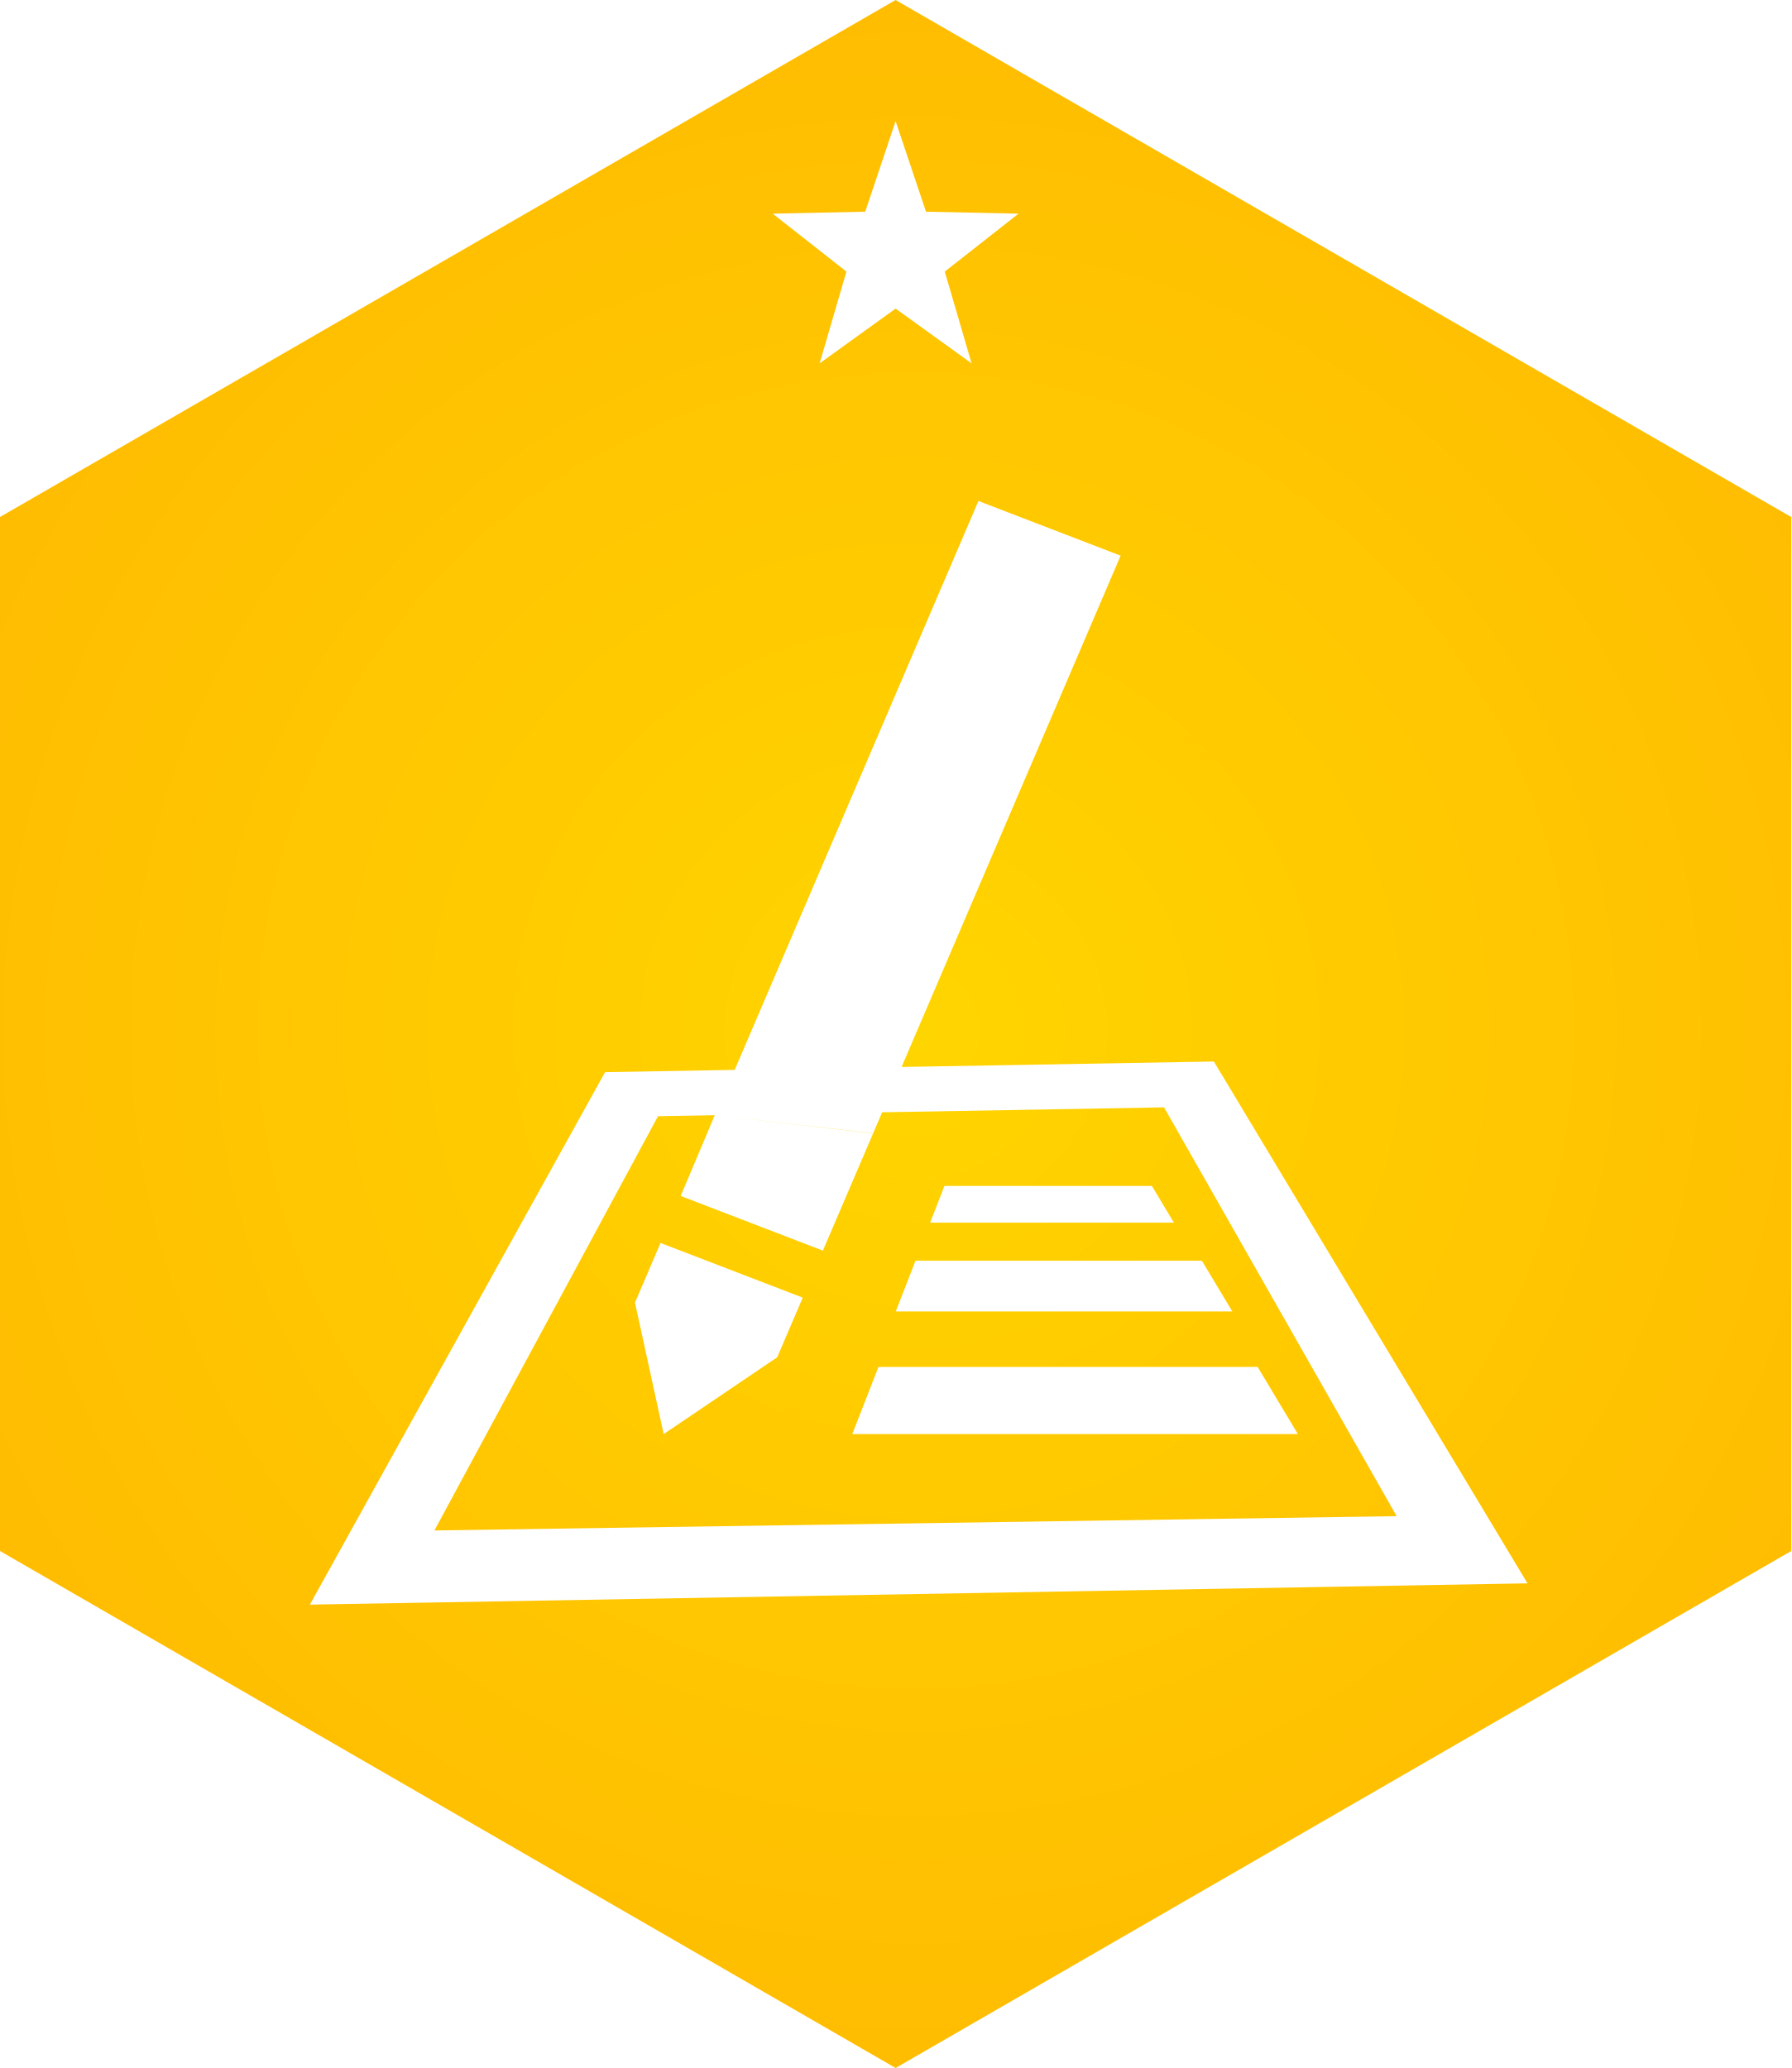
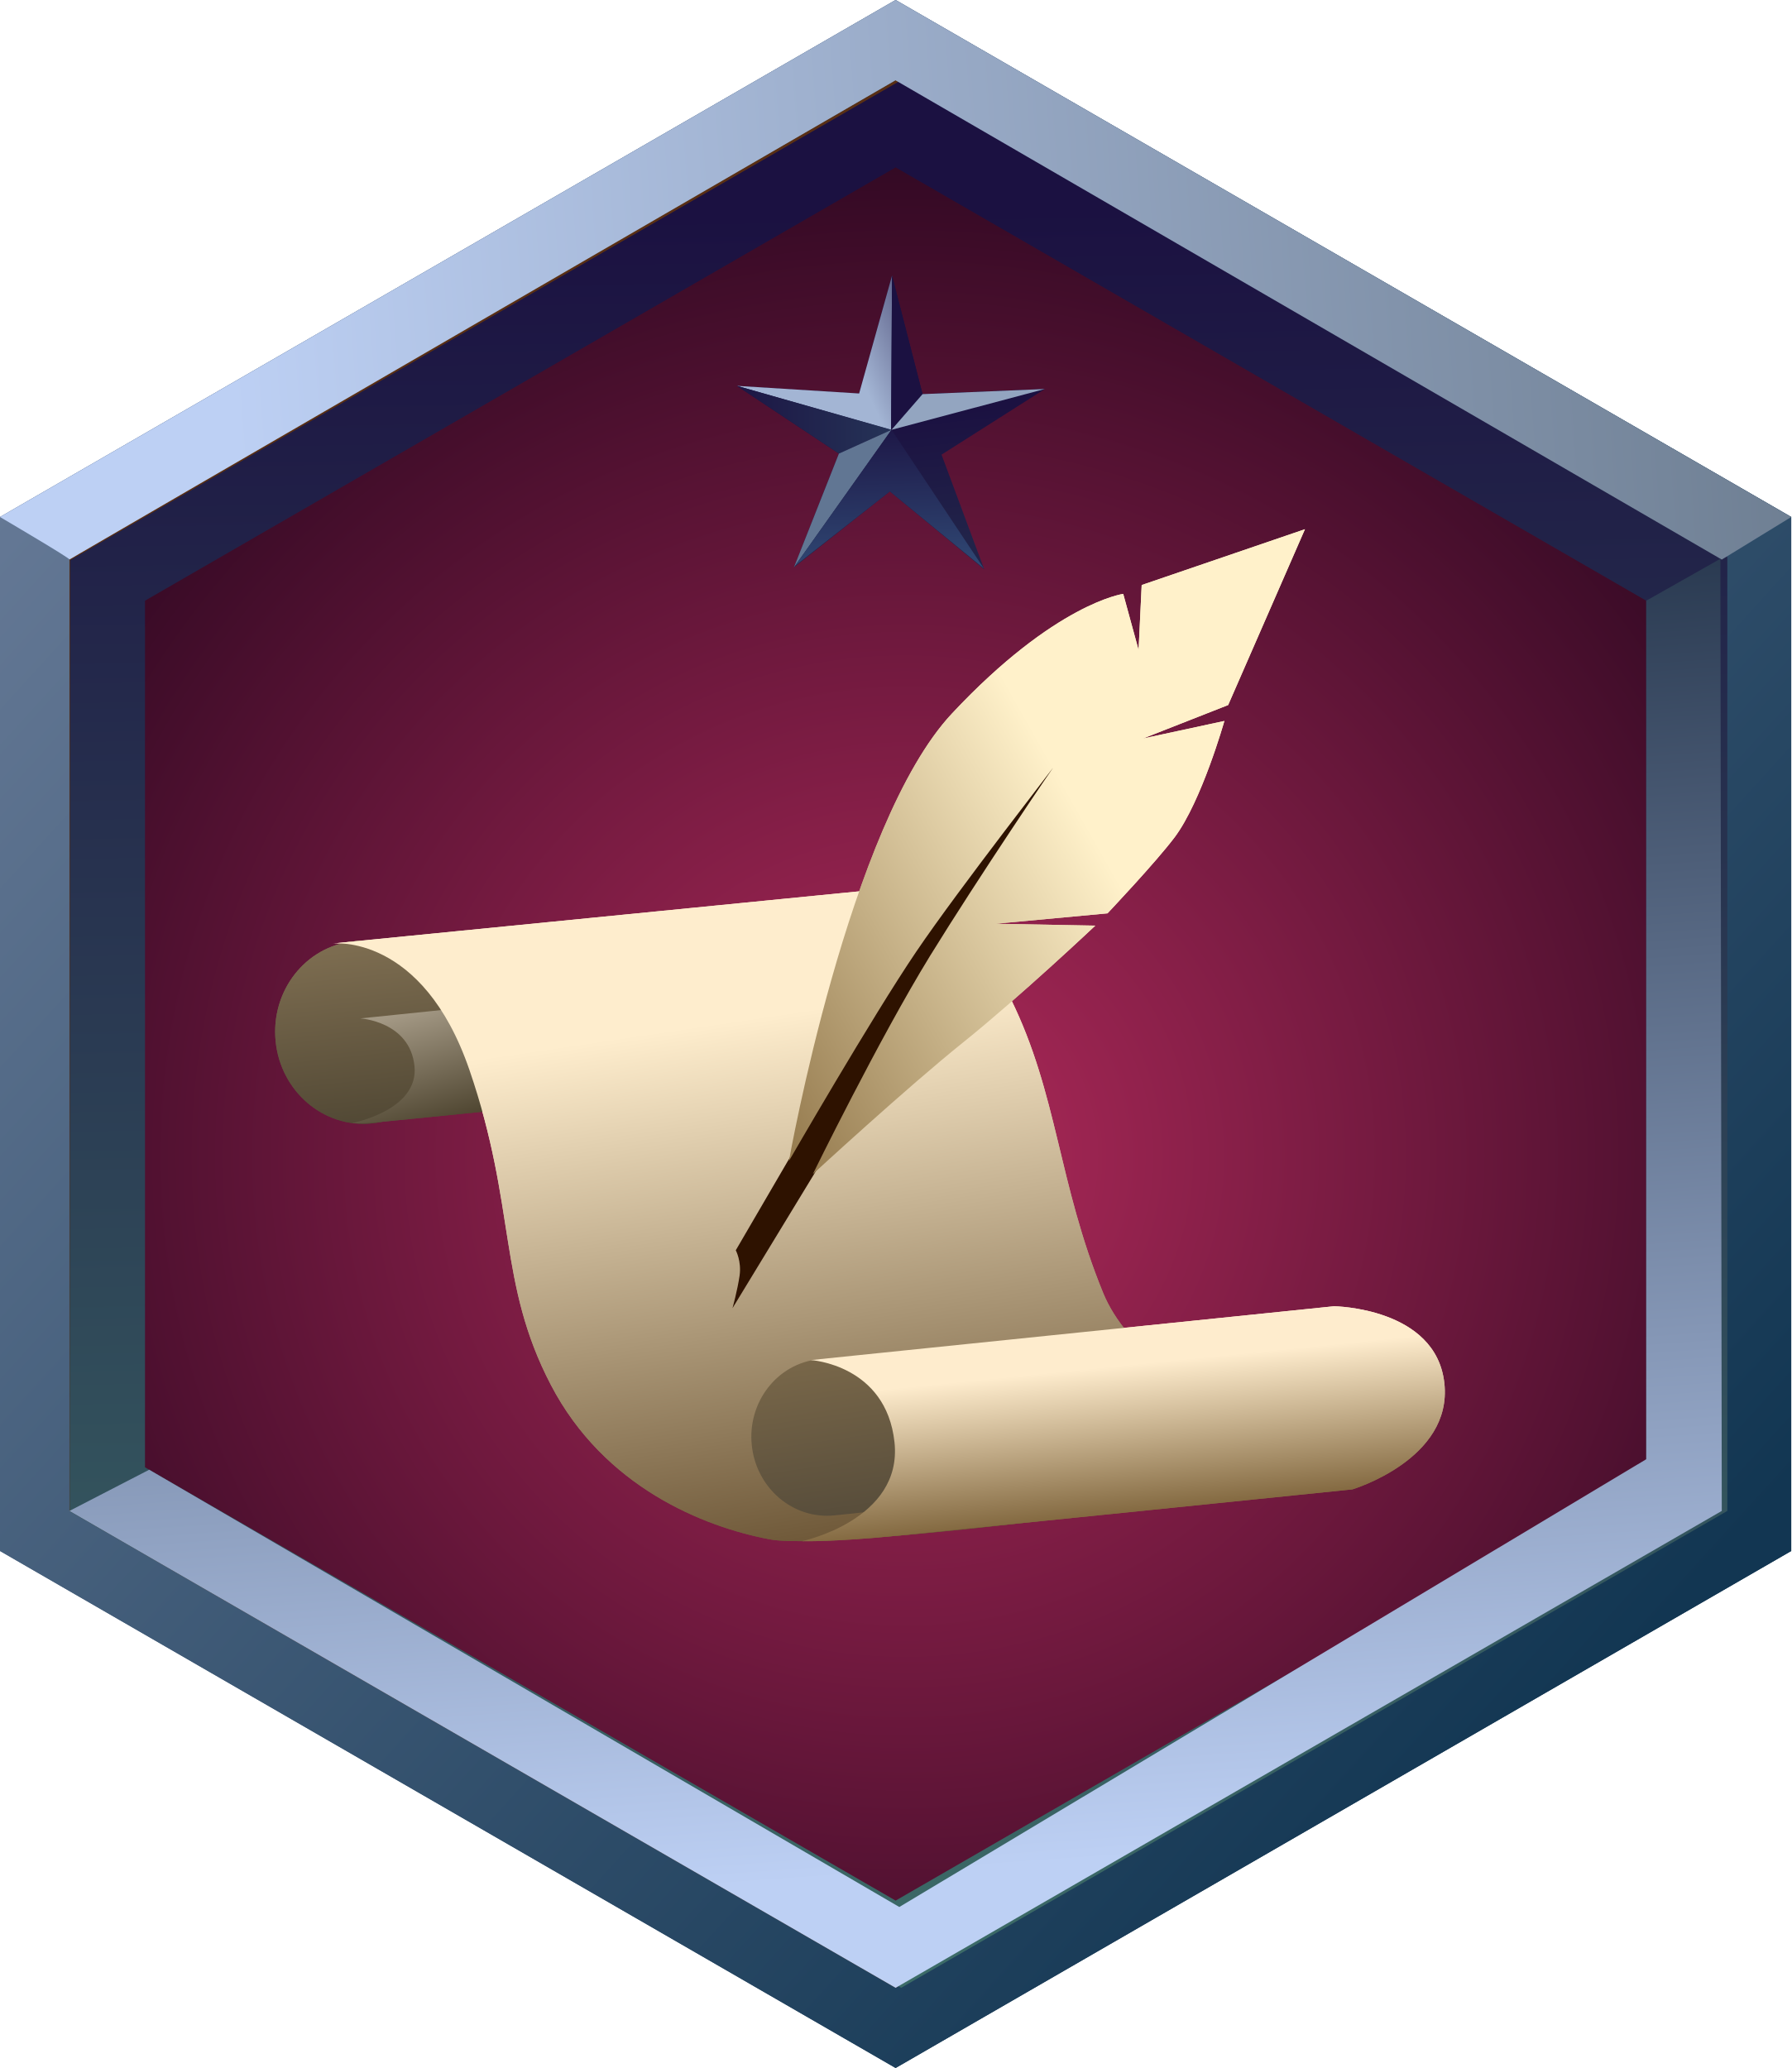
- <svg xmlns="http://www.w3.org/2000/svg" version="1.1" width="246.829" height="285.013" viewBox="854.319,503.486,246.829,285.013">
-   <defs id="element-71">
-     <radialGradient cx="980.538" cy="645.511" r="152.118" gradientUnits="userSpaceOnUse" id="color-1">
-       <stop offset="0" stop-color="#ffd500" id="element-72" />
-       <stop offset="1" stop-color="#ffbb01" id="element-73" />
+ <svg xmlns="http://www.w3.org/2000/svg" version="1.1" width="247.954" height="286.312" viewBox="1231.832,491.249,247.954,286.312">
+   <defs id="element-451">
+     <linearGradient x1="1362.39" y1="567.335" x2="1360.376" y2="548.797" gradientUnits="userSpaceOnUse" id="color-1">
+       <stop offset="0" stop-color="#a0590b" id="element-452" />
+       <stop offset="1" stop-color="#2e1200" id="element-453" />
+     </linearGradient>
+     <linearGradient x1="1346.4" y1="531.859" x2="1366.594" y2="523.247" gradientUnits="userSpaceOnUse" id="color-2">
+       <stop offset="0" stop-color="#f4ab1f" id="element-454" />
+       <stop offset="1" stop-color="#a96e0c" id="element-455" />
+     </linearGradient>
+     <linearGradient x1="1371.466" y1="547.414" x2="1356.992" y2="536.013" gradientUnits="userSpaceOnUse" id="color-3">
+       <stop offset="0" stop-color="#8e5f11" id="element-456" />
+       <stop offset="1" stop-color="#2e1200" id="element-457" />
+     </linearGradient>
+     <linearGradient x1="1373.829" y1="546.014" x2="1328.316" y2="547.775" gradientUnits="userSpaceOnUse" id="color-4">
+       <stop offset="0" stop-color="#854408" id="element-458" />
+       <stop offset="1" stop-color="#2e1200" id="element-459" />
+     </linearGradient>
+     <linearGradient x1="1356.211" y1="587.416" x2="1355.538" y2="547.346" gradientUnits="userSpaceOnUse" id="color-5">
+       <stop offset="0" stop-color="#854408" id="element-460" />
+       <stop offset="1" stop-color="#351601" id="element-461" />
+     </linearGradient>
+     <linearGradient x1="1189.858" y1="533.846" x2="1429.674" y2="751.563" gradientUnits="userSpaceOnUse" id="color-6">
+       <stop offset="0" stop-color="#7384a1" id="element-462" />
+       <stop offset="1" stop-color="#123652" id="element-463" />
+     </linearGradient>
+     <linearGradient x1="1298.676" y1="802.017" x2="1293.719" y2="521.611" gradientUnits="userSpaceOnUse" id="color-7">
+       <stop offset="0" stop-color="#41796d" id="element-464" />
+       <stop offset="1" stop-color="#1b1141" id="element-465" />
+     </linearGradient>
+     <radialGradient cx="1357.112" cy="651.306" r="168.08" gradientUnits="userSpaceOnUse" id="color-8">
+       <stop offset="0" stop-color="#b12a5a" id="element-466" />
+       <stop offset="1" stop-color="#170218" id="element-467" />
    </radialGradient>
+     <linearGradient x1="1261.066" y1="509.275" x2="1526.061" y2="489.305" gradientUnits="userSpaceOnUse" id="color-9">
+       <stop offset="0" stop-color="#bdd0f4" id="element-468" />
+       <stop offset="1" stop-color="#5c6c7c" id="element-469" />
+     </linearGradient>
+     <linearGradient x1="1346.26" y1="751.424" x2="1332.978" y2="566.045" gradientUnits="userSpaceOnUse" id="color-10">
+       <stop offset="0" stop-color="#bdd0f4" id="element-470" />
+       <stop offset="1" stop-color="#203046" id="element-471" />
+     </linearGradient>
+     <linearGradient x1="1361.331" y1="566.177" x2="1359.503" y2="548.622" gradientUnits="userSpaceOnUse" id="color-11">
+       <stop offset="0" stop-color="#212349" id="element-472" />
+       <stop offset="1" stop-color="#1b1141" id="element-473" />
+     </linearGradient>
+     <linearGradient x1="1346.614" y1="533.961" x2="1365.347" y2="525.42" gradientUnits="userSpaceOnUse" id="color-12">
+       <stop offset="0" stop-color="#a3b5d4" id="element-474" />
+       <stop offset="1" stop-color="#1b1141" id="element-475" />
+     </linearGradient>
+     <linearGradient x1="1369.771" y1="547.366" x2="1356.232" y2="537.734" gradientUnits="userSpaceOnUse" id="color-13">
+       <stop offset="0" stop-color="#1b1141" id="element-476" />
+       <stop offset="1" stop-color="#1b1141" id="element-477" />
+     </linearGradient>
+     <linearGradient x1="1371.719" y1="546.815" x2="1330.39" y2="547.694" gradientUnits="userSpaceOnUse" id="color-14">
+       <stop offset="0" stop-color="#2c4a66" id="element-478" />
+       <stop offset="1" stop-color="#1b1141" id="element-479" />
+     </linearGradient>
+     <linearGradient x1="1356.068" y1="583.691" x2="1354.911" y2="548.025" gradientUnits="userSpaceOnUse" id="color-15">
+       <stop offset="0" stop-color="#3c6a93" id="element-480" />
+       <stop offset="1" stop-color="#1b1141" id="element-481" />
+     </linearGradient>
+     <linearGradient x1="1362.39" y1="567.335" x2="1360.376" y2="548.797" gradientUnits="userSpaceOnUse" id="color-16">
+       <stop offset="0" stop-color="#a0590b" id="element-482" />
+       <stop offset="1" stop-color="#2e1200" id="element-483" />
+     </linearGradient>
+     <linearGradient x1="1346.4" y1="531.859" x2="1366.594" y2="523.247" gradientUnits="userSpaceOnUse" id="color-17">
+       <stop offset="0" stop-color="#f4ab1f" id="element-484" />
+       <stop offset="1" stop-color="#a96e0c" id="element-485" />
+     </linearGradient>
+     <linearGradient x1="1371.466" y1="547.414" x2="1356.992" y2="536.013" gradientUnits="userSpaceOnUse" id="color-18">
+       <stop offset="0" stop-color="#8e5f11" id="element-486" />
+       <stop offset="1" stop-color="#2e1200" id="element-487" />
+     </linearGradient>
+     <linearGradient x1="1373.829" y1="546.014" x2="1328.316" y2="547.775" gradientUnits="userSpaceOnUse" id="color-19">
+       <stop offset="0" stop-color="#854408" id="element-488" />
+       <stop offset="1" stop-color="#2e1200" id="element-489" />
+     </linearGradient>
+     <linearGradient x1="1356.211" y1="587.416" x2="1355.538" y2="547.346" gradientUnits="userSpaceOnUse" id="color-20">
+       <stop offset="0" stop-color="#854408" id="element-490" />
+       <stop offset="1" stop-color="#351601" id="element-491" />
+     </linearGradient>
+     <linearGradient x1="1189.858" y1="533.846" x2="1429.674" y2="751.563" gradientUnits="userSpaceOnUse" id="color-21">
+       <stop offset="0" stop-color="#7384a1" id="element-492" />
+       <stop offset="1" stop-color="#123652" id="element-493" />
+     </linearGradient>
+     <linearGradient x1="1298.676" y1="802.017" x2="1293.719" y2="521.611" gradientUnits="userSpaceOnUse" id="color-22">
+       <stop offset="0" stop-color="#41796d" id="element-494" />
+       <stop offset="1" stop-color="#1b1141" id="element-495" />
+     </linearGradient>
+     <radialGradient cx="1357.112" cy="651.306" r="168.08" gradientUnits="userSpaceOnUse" id="color-23">
+       <stop offset="0" stop-color="#b12a5a" id="element-496" />
+       <stop offset="1" stop-color="#170218" id="element-497" />
+     </radialGradient>
+     <linearGradient x1="1261.066" y1="509.275" x2="1526.061" y2="489.305" gradientUnits="userSpaceOnUse" id="color-24">
+       <stop offset="0" stop-color="#bdd0f4" id="element-498" />
+       <stop offset="1" stop-color="#5c6c7c" id="element-499" />
+     </linearGradient>
+     <linearGradient x1="1346.26" y1="751.424" x2="1332.978" y2="566.045" gradientUnits="userSpaceOnUse" id="color-25">
+       <stop offset="0" stop-color="#bdd0f4" id="element-500" />
+       <stop offset="1" stop-color="#203046" id="element-501" />
+     </linearGradient>
+     <linearGradient x1="1361.331" y1="566.177" x2="1359.503" y2="548.622" gradientUnits="userSpaceOnUse" id="color-26">
+       <stop offset="0" stop-color="#212349" id="element-502" />
+       <stop offset="1" stop-color="#1b1141" id="element-503" />
+     </linearGradient>
+     <linearGradient x1="1346.614" y1="533.961" x2="1365.347" y2="525.42" gradientUnits="userSpaceOnUse" id="color-27">
+       <stop offset="0" stop-color="#a3b5d4" id="element-504" />
+       <stop offset="1" stop-color="#1b1141" id="element-505" />
+     </linearGradient>
+     <linearGradient x1="1369.771" y1="547.366" x2="1356.232" y2="537.734" gradientUnits="userSpaceOnUse" id="color-28">
+       <stop offset="0" stop-color="#1b1141" id="element-506" />
+       <stop offset="1" stop-color="#1b1141" id="element-507" />
+     </linearGradient>
+     <linearGradient x1="1371.719" y1="546.815" x2="1330.39" y2="547.694" gradientUnits="userSpaceOnUse" id="color-29">
+       <stop offset="0" stop-color="#2c4a66" id="element-508" />
+       <stop offset="1" stop-color="#1b1141" id="element-509" />
+     </linearGradient>
+     <linearGradient x1="1356.068" y1="583.691" x2="1354.911" y2="548.025" gradientUnits="userSpaceOnUse" id="color-30">
+       <stop offset="0" stop-color="#3c6a93" id="element-510" />
+       <stop offset="1" stop-color="#1b1141" id="element-511" />
+     </linearGradient>
+     <linearGradient x1="1277.41" y1="609.422" x2="1282.32" y2="654.818" gradientUnits="userSpaceOnUse" id="color-31">
+       <stop offset="0" stop-color="#94805f" id="element-512" />
+       <stop offset="1" stop-color="#443d2c" id="element-513" />
+     </linearGradient>
+     <linearGradient x1="1288.014" y1="631.489" x2="1292.89" y2="648.924" gradientUnits="userSpaceOnUse" id="color-32">
+       <stop offset="0" stop-color="#a39884" id="element-514" />
+       <stop offset="1" stop-color="#443b26" id="element-515" />
+     </linearGradient>
+     <linearGradient x1="1337.763" y1="631.901" x2="1350.328" y2="716.604" gradientUnits="userSpaceOnUse" id="color-33">
+       <stop offset="0" stop-color="#feedcd" id="element-516" />
+       <stop offset="1" stop-color="#563f1f" id="element-517" />
+     </linearGradient>
+     <linearGradient x1="1343.632" y1="658.974" x2="1350.917" y2="709.29" gradientUnits="userSpaceOnUse" id="color-34">
+       <stop offset="0" stop-color="#977f57" id="element-518" />
+       <stop offset="1" stop-color="#4b4335" id="element-519" />
+     </linearGradient>
+     <linearGradient x1="1382.219" y1="680.791" x2="1385.007" y2="708.498" gradientUnits="userSpaceOnUse" id="color-35">
+       <stop offset="0" stop-color="#feeccd" id="element-520" />
+       <stop offset="1" stop-color="#56390d" id="element-521" />
+     </linearGradient>
+     <linearGradient x1="1374.836" y1="592.296" x2="1318.071" y2="624.419" gradientUnits="userSpaceOnUse" id="color-36">
+       <stop offset="0" stop-color="#fff1ca" id="element-522" />
+       <stop offset="1" stop-color="#896d40" id="element-523" />
+     </linearGradient>
+     <linearGradient x1="1277.41" y1="609.422" x2="1282.32" y2="654.818" gradientUnits="userSpaceOnUse" id="color-37">
+       <stop offset="0" stop-color="#94805f" id="element-524" />
+       <stop offset="1" stop-color="#443d2c" id="element-525" />
+     </linearGradient>
+     <linearGradient x1="1288.014" y1="631.489" x2="1292.89" y2="648.924" gradientUnits="userSpaceOnUse" id="color-38">
+       <stop offset="0" stop-color="#a39884" id="element-526" />
+       <stop offset="1" stop-color="#443b26" id="element-527" />
+     </linearGradient>
+     <linearGradient x1="1337.763" y1="631.901" x2="1350.328" y2="716.604" gradientUnits="userSpaceOnUse" id="color-39">
+       <stop offset="0" stop-color="#feedcd" id="element-528" />
+       <stop offset="1" stop-color="#563f1f" id="element-529" />
+     </linearGradient>
+     <linearGradient x1="1343.632" y1="658.974" x2="1350.917" y2="709.29" gradientUnits="userSpaceOnUse" id="color-40">
+       <stop offset="0" stop-color="#977f57" id="element-530" />
+       <stop offset="1" stop-color="#4b4335" id="element-531" />
+     </linearGradient>
+     <linearGradient x1="1382.219" y1="680.791" x2="1385.007" y2="708.498" gradientUnits="userSpaceOnUse" id="color-41">
+       <stop offset="0" stop-color="#feeccd" id="element-532" />
+       <stop offset="1" stop-color="#56390d" id="element-533" />
+     </linearGradient>
+     <linearGradient x1="1374.836" y1="592.296" x2="1318.071" y2="624.419" gradientUnits="userSpaceOnUse" id="color-42">
+       <stop offset="0" stop-color="#fff1ca" id="element-534" />
+       <stop offset="1" stop-color="#896d40" id="element-535" />
+     </linearGradient>
  </defs>
-   <g fill="url(#color-1)" fill-rule="nonzero" stroke="#000000" stroke-width="0" stroke-linecap="round" stroke-linejoin="round" stroke-miterlimit="10" stroke-dasharray="" stroke-dashoffset="0" font-family="none" font-weight="none" font-size="none" text-anchor="none" id="element-74">
-     <g id="element-75">
-       <path d="M1014.722,656.103l32.054,56.341l-132.593,1.97l30.81,-57.093l7.82,-0.135l-4.698,11.126l19.597,7.537l6.919,-16.151l-21.582,-2.486l21.593,2.46l1.238,-2.89zM952.813,657.187l0.001,-0.001l0.236,0.027l-0.228,-0.026zM937.696,651.25l-40.677,73.387l167.787,-2.932l-43.217,-71.921l-43.034,0.752l30.186,-70.466l-19.597,-7.537l-33.586,78.405zM854.319,574.74l123.414,-71.253l123.414,71.253v142.507l-123.414,71.253l-123.414,-71.253zM1033.167,701.133l-5.551,-9.261h-52.246l-3.608,9.261zM1016.083,671.995l-3.037,-5.066h-28.582l-1.974,5.066zM1024.128,684.228l-4.193,-6.994h-39.459l-2.725,6.994zM961.416,690.548l3.521,-8.219l-19.597,-7.537l-3.521,8.219l3.953,18.122zM977.733,546.017l10.47,7.548l-3.694,-12.649l10.164,-7.984l-12.753,-0.269l-4.188,-12.483l-4.188,12.483l-12.753,0.269l10.164,7.984l-3.694,12.649z" id="CompoundPath 1" />
+   <g fill="none" fill-rule="nonzero" stroke="none" stroke-width="none" stroke-linecap="round" stroke-linejoin="round" stroke-miterlimit="10" stroke-dasharray="" stroke-dashoffset="0" font-family="none" font-weight="none" font-size="none" text-anchor="none" id="element-536">
+     <g stroke="#ff2020" stroke-width="0" id="element-537">
+       <g id="Group 1">
+         <g id="element-538">
+           <path d="M1360.634,544.912l18.645,-0.781l-15.75,10.008l6.504,17.491l-14.386,-11.887l-14.625,11.591l6.86,-17.355l-15.543,-10.327l18.625,1.161l5.019,-17.974z" id="Path 1 1" fill="url(#color-1)" />
+           <path d="M1355.836,550.368l-23.498,-6.716l18.625,1.161l5.019,-17.974z" id="element-539" fill="url(#color-2)" />
+           <path d="M1360.634,544.912l18.645,-0.781l-23.443,6.237l0.146,-23.528z" id="element-540" fill="url(#color-3)" />
+           <path d="M1347.882,553.98l-15.543,-10.327l23.564,6.698z" id="element-541" fill="url(#color-4)" />
+           <path d="M1355.903,550.35l-14.881,20.984l6.86,-17.355z" id="element-542" fill="#be7f0e" />
+           <path d="M1355.647,559.744l-14.461,11.36l14.717,-20.753l14.083,21.154z" id="element-543" fill="url(#color-5)" />
+           <path d="M1360.634,544.912l18.645,-0.781l-23.376,6.219z" id="element-544" fill="#ac7209" />
+         </g>
+         <path d="M1231.832,562.827l123.977,-71.578l123.977,71.578v143.156l-123.977,71.578l-123.977,-71.578z" id="Path 1" fill="url(#color-6)" />
+         <path d="M1241.445,568.377l114.364,-66.028l114.364,66.028v132.056l-114.364,66.028l-114.364,-66.028z" id="element-545" fill="#592f14" />
+         <path d="M1241.54,568.806l115.037,-66.457l114.364,66.028v132.056l-114.364,66.028l-115.097,-65.961z" id="element-546" fill="url(#color-7)" />
+         <path d="M1251.903,574.415l103.906,-59.99l103.906,59.99v119.98l-103.906,59.99l-103.906,-59.99z" id="element-547" fill="url(#color-8)" />
+         <path d="M1470.173,568.721l-114.387,-66.358c0,0 -114.447,66.358 -114.341,66.358c0.421,0 -9.613,-5.893 -9.613,-5.893l123.977,-71.578l123.977,71.578z" id="element-548" fill="url(#color-9)" />
+         <path d="M1252.484,694.731l103.838,60.54l103.392,-61.994v-118.861l10.266,-5.806l0.192,131.824l-114.364,66.028l-114.364,-66.028z" id="element-549" fill="url(#color-10)" />
+       </g>
+     </g>
+     <g stroke="#ff2020" stroke-width="0" id="element-550">
+       <g id="element-551">
+         <path d="M1359.539,545.815l16.931,-0.709l-14.303,9.088l5.906,15.883l-13.063,-10.794l-13.281,10.526l6.229,-15.759l-14.114,-9.378l16.913,1.054l4.558,-16.321z" id="element-552" fill="url(#color-11)" />
+         <path d="M1355.183,550.769l-21.338,-6.098l16.913,1.054l4.558,-16.321z" id="element-553" fill="url(#color-12)" />
+         <path d="M1359.539,545.815l16.931,-0.709l-21.288,5.664l0.133,-21.366z" id="element-554" fill="url(#color-13)" />
+         <path d="M1347.959,554.049l-14.114,-9.378l21.398,6.082z" id="element-555" fill="url(#color-14)" />
+         <path d="M1355.243,550.753l-13.513,19.055l6.229,-15.759z" id="element-556" fill="#617693" />
+         <path d="M1355.011,559.283l-13.132,10.316l13.364,-18.846l12.789,19.21z" id="element-557" fill="url(#color-15)" />
+         <path d="M1359.539,545.815l16.931,-0.709l-21.227,5.648z" id="element-558" fill="#93a5c0" />
+       </g>
+     </g>
+     <g stroke="#ff2020" stroke-width="0" id="element-559">
+       <g id="element-560">
+         <g id="Group 1 1">
+           <path d="M1360.634,544.912l18.645,-0.781l-15.75,10.008l6.504,17.491l-14.386,-11.887l-14.625,11.591l6.86,-17.355l-15.543,-10.327l18.625,1.161l5.019,-17.974z" id="Path 1 1 1" fill="url(#color-16)" />
+           <path d="M1355.836,550.368l-23.498,-6.716l18.625,1.161l5.019,-17.974z" id="element-561" fill="url(#color-17)" />
+           <path d="M1360.634,544.912l18.645,-0.781l-23.443,6.237l0.146,-23.528z" id="element-562" fill="url(#color-18)" />
+           <path d="M1347.882,553.98l-15.543,-10.327l23.564,6.698z" id="element-563" fill="url(#color-19)" />
+           <path d="M1355.903,550.35l-14.881,20.984l6.86,-17.355z" id="element-564" fill="#be7f0e" />
+           <path d="M1355.647,559.744l-14.461,11.36l14.717,-20.753l14.083,21.154z" id="element-565" fill="url(#color-20)" />
+           <path d="M1360.634,544.912l18.645,-0.781l-23.376,6.219z" id="element-566" fill="#ac7209" />
+         </g>
+         <path d="M1231.832,562.827l123.977,-71.578l123.977,71.578v143.156l-123.977,71.578l-123.977,-71.578z" id="element-567" fill="url(#color-21)" />
+         <path d="M1241.445,568.377l114.364,-66.028l114.364,66.028v132.056l-114.364,66.028l-114.364,-66.028z" id="element-568" fill="#592f14" />
+         <path d="M1241.54,568.806l115.037,-66.457l114.364,66.028v132.056l-114.364,66.028l-115.097,-65.961z" id="element-569" fill="url(#color-22)" />
+         <path d="M1251.903,574.415l103.906,-59.99l103.906,59.99v119.98l-103.906,59.99l-103.906,-59.99z" id="element-570" fill="url(#color-23)" />
+         <path d="M1470.173,568.721l-114.387,-66.358c0,0 -114.447,66.358 -114.341,66.358c0.421,0 -9.613,-5.893 -9.613,-5.893l123.977,-71.578l123.977,71.578z" id="element-571" fill="url(#color-24)" />
+         <path d="M1252.484,694.731l103.838,60.54l103.392,-61.994v-118.861l10.266,-5.806l0.192,131.824l-114.364,66.028l-114.364,-66.028z" id="element-572" fill="url(#color-25)" />
+       </g>
+     </g>
+     <g stroke="#ff2020" stroke-width="0" id="element-573">
+       <g id="element-574">
+         <path d="M1359.539,545.815l16.931,-0.709l-14.303,9.088l5.906,15.883l-13.063,-10.794l-13.281,10.526l6.229,-15.759l-14.114,-9.378l16.913,1.054l4.558,-16.321z" id="element-575" fill="url(#color-26)" />
+         <path d="M1355.183,550.769l-21.338,-6.098l16.913,1.054l4.558,-16.321z" id="element-576" fill="url(#color-27)" />
+         <path d="M1359.539,545.815l16.931,-0.709l-21.288,5.664l0.133,-21.366z" id="element-577" fill="url(#color-28)" />
+         <path d="M1347.959,554.049l-14.114,-9.378l21.398,6.082z" id="element-578" fill="url(#color-29)" />
+         <path d="M1355.243,550.753l-13.513,19.055l6.229,-15.759z" id="element-579" fill="#617693" />
+         <path d="M1355.011,559.283l-13.132,10.316l13.364,-18.846l12.789,19.21z" id="element-580" fill="url(#color-30)" />
+         <path d="M1359.539,545.815l16.931,-0.709l-21.227,5.648z" id="element-581" fill="#93a5c0" />
+       </g>
+     </g>
+     <g stroke="#000000" id="element-582">
+       <g id="element-583">
+         <g id="Group 1 1 1" stroke-width="0">
+           <path d="M1269.987,635.416c-0.7,-6.959 4.134,-13.156 10.797,-13.842c6.663,-0.685 12.632,4.4 13.332,11.36c0.7,6.959 -4.134,13.156 -10.797,13.842c-6.663,0.685 -12.632,-4.4 -13.332,-11.36z" id="element-584" fill="url(#color-31)" />
+           <path d="M1283.743,646.659c-2.475,0.216 -3.174,0.075 -3.174,0.075c0,0 9.3,-1.748 8.636,-7.917c-0.664,-6.169 -7.498,-6.571 -7.498,-6.571l41.544,-4.274c0,0 8.12,0.09 8.769,6.126c0.649,6.036 -7.306,8.418 -7.306,8.418c0,0 -38.496,3.926 -40.972,4.142z" id="element-585" fill="url(#color-32)" />
+           <path d="M1338.363,704.364c-9.103,-1.717 -22.896,-7.207 -30.282,-21.388c-7.387,-14.181 -4.732,-24.541 -11.256,-43.564c-6.525,-19.024 -18.948,-17.539 -18.948,-17.539l75.507,-7.478c0,0 11.826,1.882 18.351,15.12c6.526,13.239 6.554,25.493 12.818,40.772c6.265,15.278 37.127,25.507 37.127,25.507c0,0 -72.604,10.592 -83.316,8.571z" id="element-586" fill="url(#color-33)" />
+           <path d="M1335.896,691.308c-0.601,-5.969 3.545,-11.284 9.26,-11.872c5.715,-0.588 20.499,8.042 21.1,14.01c0.601,5.969 -13.21,7.017 -18.925,7.605c-5.715,0.588 -10.834,-3.774 -11.435,-9.743z" id="element-587" fill="url(#color-34)" />
+           <path d="M1356.351,703.839c-9.332,0.931 -13.487,0.78 -13.487,0.78c0,0 13.947,-2.944 12.79,-13.698c-1.157,-10.754 -11.59,-11.372 -11.59,-11.372l72.423,-7.45c0,0 14.155,0.157 15.287,10.68c1.132,10.523 -12.736,14.675 -12.736,14.675c0,0 -53.354,5.455 -62.687,6.386z" id="element-588" fill="url(#color-35)" />
+         </g>
+         <g id="element-589">
+           <path d="M1382.572,636.94" id="element-590" fill="none" stroke-width="1" />
+           <path d="M1368.201,643.052" id="element-591" fill="none" stroke-width="1" />
+           <path d="M1333.683,664.35l38.83,-66.603l6.234,-0.206l-45.518,74.825c0,0 0.69,-2.492 0.981,-4.494c0.291,-2.002 -0.527,-3.523 -0.527,-3.523z" id="element-592" fill="#2e1200" stroke-width="0" />
+           <path d="M1401.841,588.861l-11.801,4.638l11.279,-2.433c0,0 -3.133,11.096 -6.884,16.099c-2.589,3.453 -9.295,10.535 -9.295,10.535l-15.488,1.443l13.8,0.257c0,0 -10.509,9.921 -18.288,16.16c-7.78,6.239 -20.816,18.248 -20.816,18.248c0,0 9.114,-18.629 16.225,-30.216c6.582,-10.679 17.499,-26.866 17.633,-26.874c0.136,-0.008 -13.502,17.369 -19.577,26.342c-6.075,8.973 -17.583,28.92 -17.583,28.92c0,0 8.24,-46.641 22.56,-61.942c14.32,-15.3 23.711,-16.566 23.711,-16.566l2.126,7.769l0.429,-8.995l22.602,-7.729z" id="element-593" fill="url(#color-36)" stroke-width="0" />
+         </g>
+       </g>
+     </g>
+     <g stroke="#000000" id="element-594">
+       <g id="element-595">
+         <g id="element-596" stroke-width="0">
+           <path d="M1269.987,635.416c-0.7,-6.959 4.134,-13.156 10.797,-13.842c6.663,-0.685 12.632,4.4 13.332,11.36c0.7,6.959 -4.134,13.156 -10.797,13.842c-6.663,0.685 -12.632,-4.4 -13.332,-11.36z" id="element-597" fill="url(#color-37)" />
+           <path d="M1283.743,646.659c-2.475,0.216 -3.174,0.075 -3.174,0.075c0,0 9.3,-1.748 8.636,-7.917c-0.664,-6.169 -7.498,-6.571 -7.498,-6.571l41.544,-4.274c0,0 8.12,0.09 8.769,6.126c0.649,6.036 -7.306,8.418 -7.306,8.418c0,0 -38.496,3.926 -40.972,4.142z" id="element-598" fill="url(#color-38)" />
+           <path d="M1338.363,704.364c-9.103,-1.717 -22.896,-7.207 -30.282,-21.388c-7.387,-14.181 -4.732,-24.541 -11.256,-43.564c-6.525,-19.024 -18.948,-17.539 -18.948,-17.539l75.507,-7.478c0,0 11.826,1.882 18.351,15.12c6.526,13.239 6.554,25.493 12.818,40.772c6.265,15.278 37.127,25.507 37.127,25.507c0,0 -72.604,10.592 -83.316,8.571z" id="element-599" fill="url(#color-39)" />
+           <path d="M1335.896,691.308c-0.601,-5.969 3.545,-11.284 9.26,-11.872c5.715,-0.588 20.499,8.042 21.1,14.01c0.601,5.969 -13.21,7.017 -18.925,7.605c-5.715,0.588 -10.834,-3.774 -11.435,-9.743z" id="element-600" fill="url(#color-40)" />
+           <path d="M1356.351,703.839c-9.332,0.931 -13.487,0.78 -13.487,0.78c0,0 13.947,-2.944 12.79,-13.698c-1.157,-10.754 -11.59,-11.372 -11.59,-11.372l72.423,-7.45c0,0 14.155,0.157 15.287,10.68c1.132,10.523 -12.736,14.675 -12.736,14.675c0,0 -53.354,5.455 -62.687,6.386z" id="element-601" fill="url(#color-41)" />
+         </g>
+         <g id="element-602">
+           <path d="M1382.572,636.94" id="element-603" fill="none" stroke-width="1" />
+           <path d="M1368.201,643.052" id="element-604" fill="none" stroke-width="1" />
+           <path d="M1333.683,664.35l38.83,-66.603l6.234,-0.206l-45.518,74.825c0,0 0.69,-2.492 0.981,-4.494c0.291,-2.002 -0.527,-3.523 -0.527,-3.523z" id="element-605" fill="#2e1200" stroke-width="0" />
+           <path d="M1401.841,588.861l-11.801,4.638l11.279,-2.433c0,0 -3.133,11.096 -6.884,16.099c-2.589,3.453 -9.295,10.535 -9.295,10.535l-15.488,1.443l13.8,0.257c0,0 -10.509,9.921 -18.288,16.16c-7.78,6.239 -20.816,18.248 -20.816,18.248c0,0 9.114,-18.629 16.225,-30.216c6.582,-10.679 17.499,-26.866 17.633,-26.874c0.136,-0.008 -13.502,17.369 -19.577,26.342c-6.075,8.973 -17.583,28.92 -17.583,28.92c0,0 8.24,-46.641 22.56,-61.942c14.32,-15.3 23.711,-16.566 23.711,-16.566l2.126,7.769l0.429,-8.995l22.602,-7.729z" id="element-606" fill="url(#color-42)" stroke-width="0" />
+         </g>
+       </g>
    </g>
  </g>
</svg>
